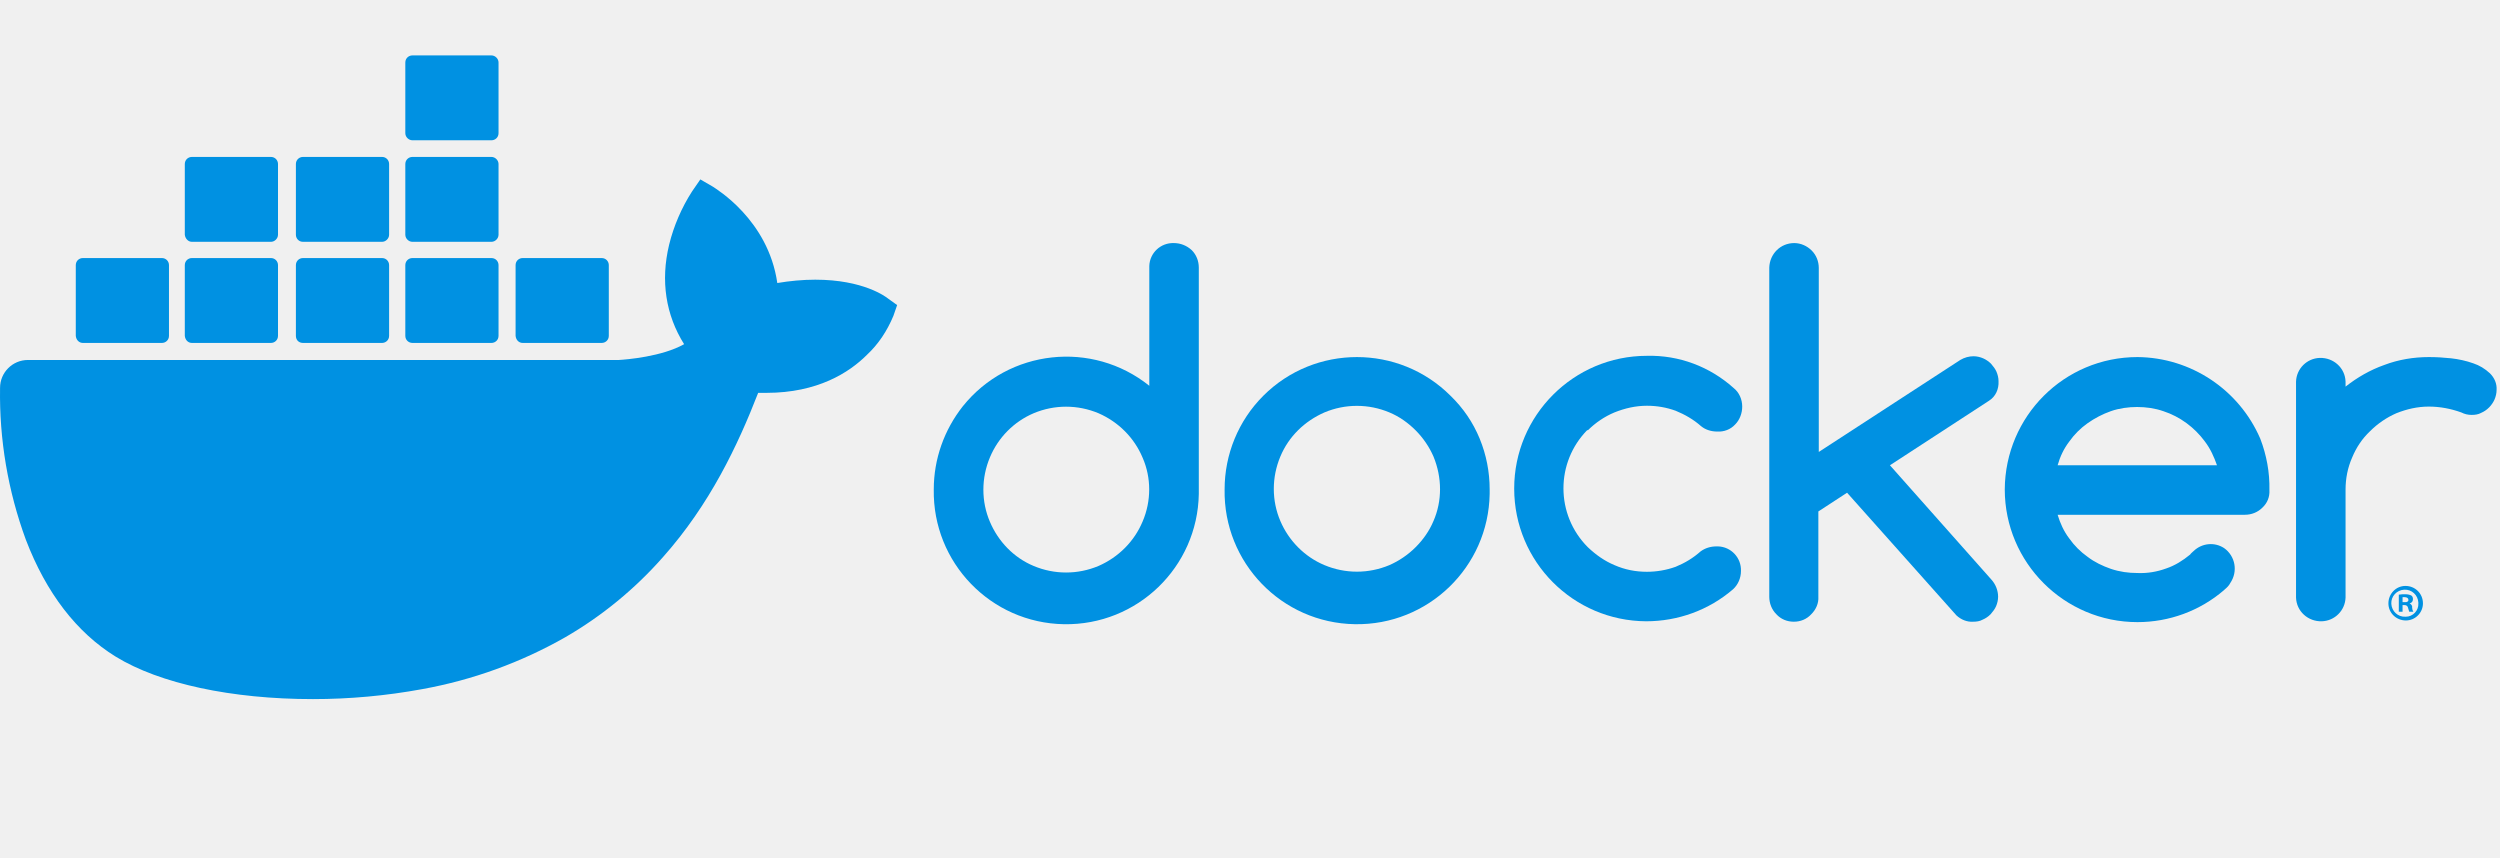
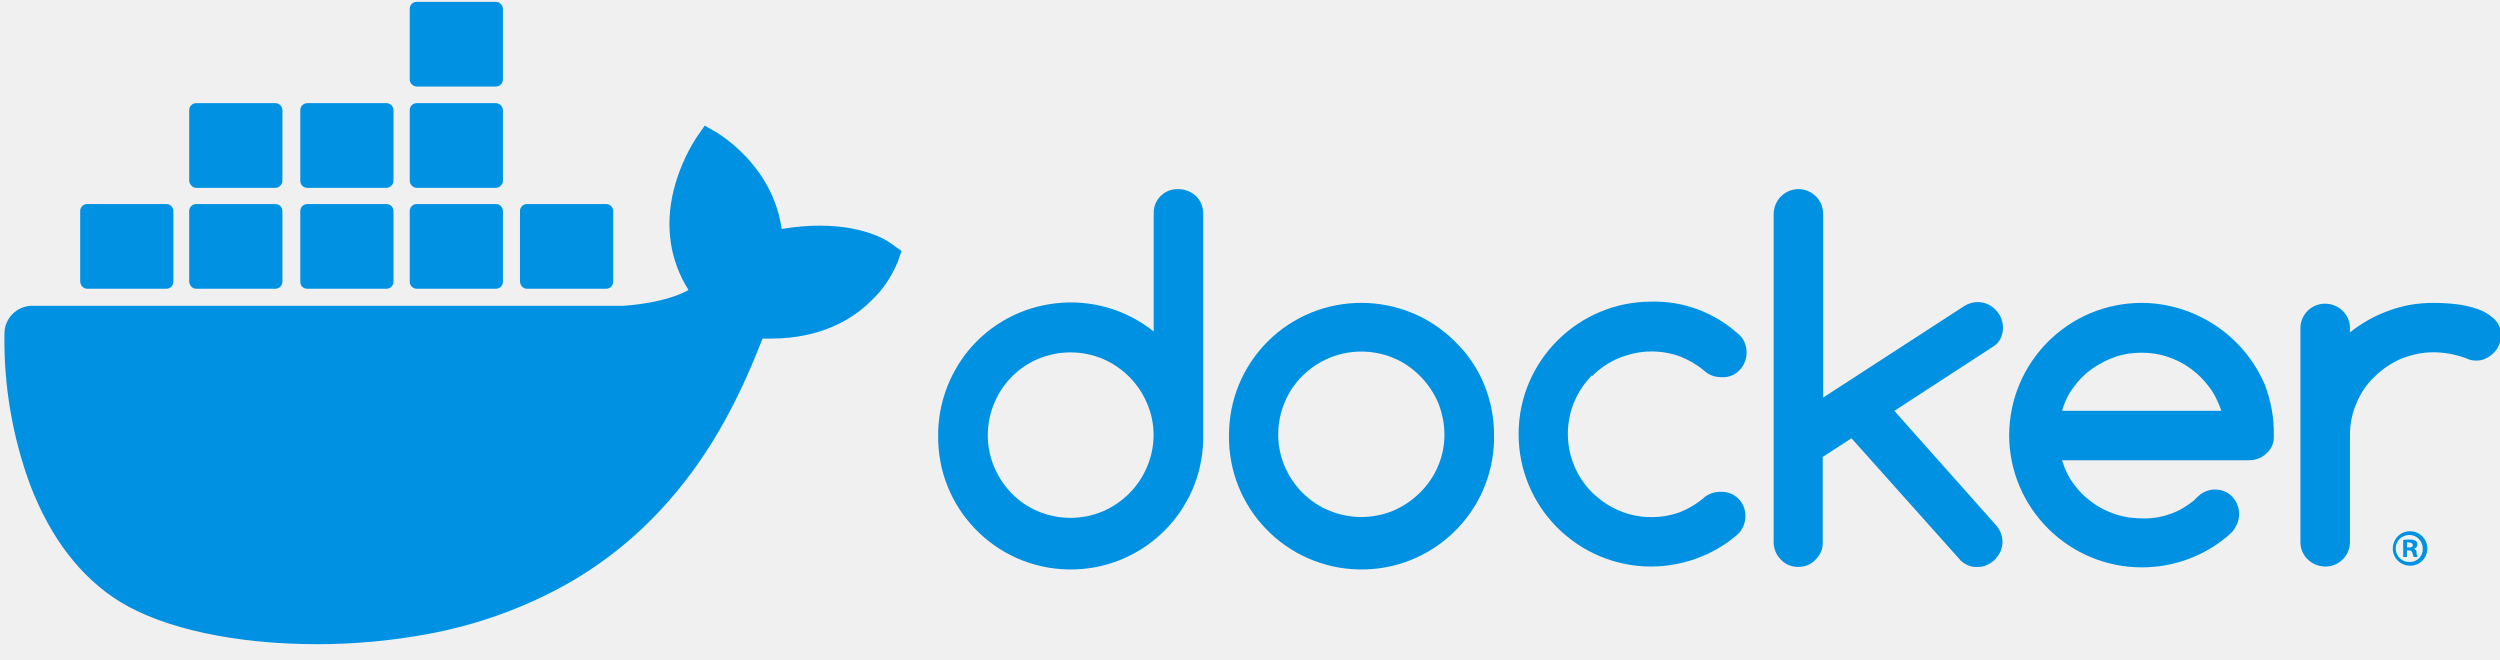
- <svg xmlns="http://www.w3.org/2000/svg" width="140" height="48" viewBox="0 0 140 48" fill="none">
-   <path d="M65.735 13.612C64.99 13.588 64.384 14.171 64.361 14.893C64.361 14.917 64.361 14.963 64.361 14.986V21.604C61.168 19.041 56.485 19.553 53.922 22.746C52.873 24.074 52.291 25.705 52.291 27.406C52.221 31.507 55.483 34.886 59.584 34.956C63.685 35.025 67.064 31.763 67.133 27.662C67.133 27.569 67.133 27.499 67.133 27.406V14.986C67.133 14.614 66.994 14.264 66.737 14.008C66.458 13.752 66.108 13.612 65.735 13.612ZM63.988 29.2C63.522 30.319 62.636 31.204 61.518 31.693C60.353 32.183 59.048 32.183 57.883 31.693C56.764 31.227 55.902 30.319 55.436 29.223C54.947 28.082 54.947 26.777 55.436 25.612C55.902 24.493 56.788 23.608 57.883 23.142C59.048 22.652 60.353 22.652 61.518 23.142C62.636 23.631 63.522 24.517 63.988 25.635C64.477 26.753 64.477 28.058 63.988 29.2Z" fill="#0091E2" />
-   <path d="M81.23 22.163C78.341 19.274 73.634 19.274 70.745 22.163C69.347 23.561 68.578 25.449 68.578 27.406C68.508 31.507 71.77 34.886 75.871 34.955C79.972 35.025 83.351 31.763 83.421 27.662C83.421 27.569 83.421 27.499 83.421 27.406C83.421 26.427 83.234 25.472 82.862 24.563C82.489 23.654 81.93 22.839 81.23 22.163ZM80.275 29.177C80.042 29.736 79.693 30.225 79.273 30.645C78.854 31.064 78.341 31.414 77.805 31.647C76.64 32.136 75.335 32.136 74.17 31.647C73.052 31.181 72.166 30.272 71.7 29.177C71.211 28.035 71.211 26.73 71.7 25.565C72.166 24.447 73.052 23.585 74.17 23.095C75.335 22.606 76.64 22.606 77.805 23.095C78.364 23.328 78.854 23.678 79.273 24.097C79.693 24.517 80.042 25.029 80.275 25.565C80.764 26.753 80.764 28.058 80.275 29.177Z" fill="#0091E2" />
-   <path d="M111.918 21.348C111.918 21.161 111.871 20.975 111.801 20.812C111.731 20.649 111.615 20.509 111.498 20.369C111.382 20.253 111.219 20.136 111.056 20.066C110.892 19.996 110.706 19.95 110.52 19.95C110.263 19.95 110.007 20.02 109.774 20.159L101.852 25.309V15.01C101.852 14.637 101.712 14.287 101.456 14.031C101.199 13.775 100.85 13.612 100.477 13.612C99.708 13.612 99.102 14.218 99.079 14.987C99.079 14.987 99.079 14.987 99.079 15.01V33.418C99.079 33.791 99.219 34.14 99.475 34.396C99.731 34.676 100.081 34.816 100.454 34.816C100.826 34.816 101.176 34.676 101.432 34.396C101.689 34.14 101.852 33.791 101.828 33.418V28.641L103.436 27.592L109.564 34.466C109.821 34.699 110.147 34.839 110.496 34.816C110.683 34.816 110.869 34.792 111.032 34.699C111.195 34.629 111.335 34.536 111.475 34.396C111.591 34.257 111.708 34.117 111.778 33.954C111.848 33.791 111.894 33.604 111.894 33.418C111.894 33.068 111.755 32.719 111.522 32.462L105.836 26.055L111.382 22.443C111.755 22.21 111.941 21.791 111.918 21.348Z" fill="#0091E2" />
-   <path d="M88.92 24.097C89.339 23.678 89.852 23.328 90.411 23.095C90.993 22.862 91.599 22.722 92.228 22.722C92.788 22.722 93.324 22.816 93.836 23.002C94.349 23.212 94.838 23.491 95.258 23.864C95.514 24.074 95.84 24.167 96.166 24.167C96.539 24.19 96.912 24.051 97.168 23.771C97.424 23.515 97.564 23.142 97.564 22.769C97.564 22.373 97.401 21.977 97.075 21.721C95.747 20.532 94.023 19.88 92.228 19.926C88.127 19.926 84.795 23.258 84.795 27.359C84.795 31.46 88.104 34.769 92.182 34.792C93.976 34.792 95.7 34.163 97.052 32.998C97.331 32.742 97.494 32.369 97.494 31.973C97.518 31.227 96.935 30.621 96.213 30.598C96.19 30.598 96.143 30.598 96.12 30.598C95.793 30.598 95.491 30.691 95.234 30.878C94.815 31.251 94.349 31.53 93.836 31.74C93.324 31.926 92.764 32.02 92.228 32.02C91.599 32.02 90.993 31.903 90.411 31.647C89.852 31.414 89.362 31.064 88.92 30.645C87.102 28.827 87.102 25.891 88.896 24.074C88.92 24.12 88.92 24.12 88.92 24.097Z" fill="#0091E2" />
-   <path d="M139.436 20.905C139.157 20.649 138.854 20.462 138.504 20.346C138.108 20.206 137.689 20.113 137.269 20.066C136.85 20.02 136.431 19.996 136.011 19.996C135.172 19.996 134.31 20.136 133.518 20.439C132.726 20.718 132.003 21.138 131.351 21.651V21.371C131.328 20.602 130.675 20.02 129.906 20.043C129.184 20.066 128.601 20.649 128.578 21.371V33.464C128.601 34.233 129.254 34.816 130.023 34.792C130.745 34.769 131.328 34.187 131.351 33.464V27.429C131.351 26.8 131.467 26.194 131.724 25.612C131.957 25.052 132.283 24.563 132.726 24.144C133.145 23.724 133.658 23.375 134.194 23.142C134.776 22.909 135.382 22.769 136.011 22.769C136.64 22.769 137.246 22.886 137.829 23.095C138.015 23.189 138.201 23.235 138.411 23.235C138.598 23.235 138.784 23.212 138.947 23.119C139.11 23.049 139.25 22.955 139.39 22.816C139.506 22.699 139.623 22.536 139.693 22.373C139.763 22.21 139.809 22.023 139.809 21.837C139.832 21.488 139.693 21.161 139.436 20.905Z" fill="#0091E2" />
-   <path d="M126.574 24.563C125.386 21.814 122.683 20.02 119.7 19.996C115.599 19.996 112.291 23.305 112.267 27.406C112.267 31.507 115.599 34.839 119.7 34.839C121.471 34.839 123.195 34.21 124.547 33.045C124.57 33.022 124.594 32.998 124.594 32.998C124.71 32.905 124.827 32.788 124.896 32.649C125.339 31.996 125.176 31.134 124.547 30.691C124.011 30.342 123.312 30.412 122.846 30.855C122.799 30.901 122.66 31.018 122.66 31.041L122.636 31.064C122.24 31.39 121.797 31.67 121.308 31.833C120.795 32.02 120.26 32.113 119.7 32.089C119.188 32.089 118.698 32.02 118.209 31.856C117.743 31.693 117.3 31.484 116.904 31.181C116.508 30.901 116.159 30.552 115.879 30.155C115.576 29.759 115.366 29.293 115.227 28.827H125.712C126.085 28.827 126.434 28.688 126.691 28.431C126.97 28.175 127.11 27.825 127.087 27.453C127.11 26.451 126.924 25.472 126.574 24.563ZM115.227 26.055C115.366 25.565 115.576 25.122 115.879 24.726C116.159 24.33 116.508 23.981 116.904 23.701C117.3 23.422 117.743 23.188 118.209 23.025C118.675 22.862 119.188 22.792 119.677 22.792C120.166 22.792 120.679 22.862 121.145 23.025C122.077 23.328 122.893 23.934 123.475 24.726C123.778 25.122 123.988 25.588 124.151 26.055H115.227Z" fill="#0091E2" />
-   <path d="M134.706 32.812C134.17 32.812 133.751 33.255 133.751 33.79C133.751 34.326 134.193 34.746 134.729 34.746C135.265 34.746 135.685 34.303 135.685 33.79C135.685 33.231 135.242 32.812 134.706 32.812ZM134.706 34.536C134.287 34.559 133.937 34.233 133.914 33.814C133.891 33.394 134.217 33.045 134.636 33.022C135.056 32.998 135.405 33.324 135.428 33.744C135.428 33.767 135.428 33.767 135.428 33.79C135.452 34.187 135.125 34.536 134.729 34.536C134.729 34.536 134.729 34.536 134.706 34.536Z" fill="#0091E2" />
-   <path d="M134.939 33.79C135.056 33.767 135.125 33.674 135.125 33.557C135.125 33.464 135.102 33.394 135.032 33.348C134.939 33.301 134.823 33.278 134.706 33.278C134.59 33.278 134.45 33.278 134.333 33.301V34.256H134.543V33.883H134.636C134.753 33.883 134.823 33.93 134.846 34.023C134.869 34.093 134.892 34.187 134.916 34.256H135.149C135.102 34.187 135.079 34.093 135.079 34.023C135.102 33.93 135.032 33.837 134.939 33.79ZM134.659 33.72H134.543V33.441C134.59 33.441 134.636 33.441 134.659 33.441C134.799 33.441 134.869 33.511 134.869 33.581C134.892 33.674 134.776 33.744 134.659 33.72Z" fill="#0091E2" />
-   <path d="M49.751 16.734C49.611 16.618 48.353 15.662 45.65 15.662C44.951 15.662 44.228 15.732 43.529 15.849C43.017 12.284 40.057 10.559 39.941 10.466L39.219 10.047L38.753 10.723C38.17 11.631 37.727 12.656 37.471 13.705C36.982 15.732 37.285 17.643 38.31 19.274C37.075 19.973 35.071 20.136 34.652 20.159H1.564C0.702 20.159 0.003 20.858 0.003 21.721C-0.044 24.61 0.446 27.499 1.448 30.225C2.589 33.208 4.29 35.422 6.481 36.773C8.951 38.288 12.982 39.15 17.525 39.15C19.576 39.15 21.626 38.963 23.654 38.59C26.473 38.078 29.176 37.099 31.669 35.678C33.72 34.489 35.56 32.975 37.121 31.204C39.755 28.245 41.316 24.936 42.457 22C42.62 22 42.76 22 42.923 22C45.789 22 47.56 20.858 48.539 19.88C49.191 19.274 49.681 18.528 50.03 17.689L50.24 17.084L49.751 16.734Z" fill="#0091E2" />
-   <path d="M4.64 19.204H9.067C9.277 19.204 9.463 19.041 9.463 18.808V14.847C9.463 14.637 9.3 14.451 9.067 14.451H4.64C4.43 14.451 4.244 14.614 4.244 14.847V18.808C4.267 19.041 4.43 19.204 4.64 19.204Z" fill="#0091E2" />
-   <path d="M10.745 19.204H15.172C15.382 19.204 15.568 19.041 15.568 18.808V14.847C15.568 14.637 15.405 14.451 15.172 14.451H10.745C10.535 14.451 10.349 14.614 10.349 14.847V18.808C10.372 19.041 10.535 19.204 10.745 19.204Z" fill="#0091E2" />
-   <path d="M16.966 19.204H21.394C21.603 19.204 21.79 19.041 21.79 18.808V14.847C21.79 14.637 21.627 14.451 21.394 14.451H16.966C16.757 14.451 16.57 14.614 16.57 14.847V18.808C16.57 19.041 16.733 19.204 16.966 19.204Z" fill="#0091E2" />
-   <path d="M23.094 19.204H27.521C27.731 19.204 27.918 19.041 27.918 18.808V14.847C27.918 14.637 27.755 14.451 27.521 14.451H23.094C22.885 14.451 22.698 14.614 22.698 14.847V18.808C22.698 19.041 22.885 19.204 23.094 19.204Z" fill="#0091E2" />
-   <path d="M10.745 13.542H15.172C15.382 13.542 15.568 13.355 15.568 13.146V9.185C15.568 8.975 15.405 8.788 15.172 8.788H10.745C10.535 8.788 10.349 8.952 10.349 9.185V13.146C10.372 13.355 10.535 13.542 10.745 13.542Z" fill="#0091E2" />
-   <path d="M16.966 13.542H21.394C21.603 13.542 21.79 13.355 21.79 13.146V9.185C21.79 8.975 21.627 8.788 21.394 8.788H16.966C16.757 8.788 16.57 8.952 16.57 9.185V13.146C16.57 13.355 16.733 13.542 16.966 13.542Z" fill="#0091E2" />
-   <path d="M23.094 13.542H27.521C27.731 13.542 27.918 13.355 27.918 13.146V9.185C27.918 8.975 27.731 8.788 27.521 8.788H23.094C22.885 8.788 22.698 8.952 22.698 9.185V13.146C22.698 13.355 22.885 13.542 23.094 13.542Z" fill="#0091E2" />
-   <path d="M23.094 7.856H27.521C27.731 7.856 27.918 7.693 27.918 7.46V3.499C27.918 3.289 27.731 3.103 27.521 3.103H23.094C22.885 3.103 22.698 3.266 22.698 3.499V7.46C22.698 7.67 22.885 7.856 23.094 7.856Z" fill="#0091E2" />
-   <path d="M29.269 19.204H33.696C33.906 19.204 34.093 19.041 34.093 18.808V14.847C34.093 14.637 33.929 14.451 33.696 14.451H29.269C29.059 14.451 28.873 14.614 28.873 14.847V18.808C28.896 19.041 29.059 19.204 29.269 19.204Z" fill="#0091E2" />
+ <svg xmlns="http://www.w3.org/2000/svg" width="182" height="48" viewBox="0 0 182 48" fill="none">
+   <g clip-path="url(#clip0_256_298)">
+     <path d="M85.776 13.767C84.806 13.736 84.019 14.492 83.989 15.429C83.989 15.459 83.989 15.52 83.989 15.55V24.135C79.839 20.81 73.75 21.475 70.418 25.616C69.055 27.339 68.298 29.455 68.298 31.662C68.207 36.982 72.448 41.365 77.779 41.456C83.11 41.546 87.502 37.314 87.593 31.994C87.593 31.873 87.593 31.782 87.593 31.662V15.55C87.593 15.066 87.412 14.613 87.078 14.28C86.715 13.948 86.26 13.767 85.776 13.767ZM83.504 33.989C82.898 35.44 81.747 36.589 80.293 37.224C78.778 37.858 77.082 37.858 75.568 37.224C74.114 36.619 72.993 35.44 72.387 34.019C71.751 32.538 71.751 30.845 72.387 29.334C72.993 27.883 74.144 26.734 75.568 26.13C77.082 25.495 78.778 25.495 80.293 26.13C81.747 26.765 82.898 27.913 83.504 29.364C84.14 30.815 84.14 32.508 83.504 33.989Z" fill="#0091E2" />
+     <path d="M105.919 24.86C102.163 21.112 96.044 21.112 92.288 24.86C90.471 26.674 89.471 29.122 89.471 31.662C89.38 36.982 93.621 41.365 98.952 41.456C104.284 41.546 108.676 37.315 108.767 31.994C108.767 31.873 108.767 31.783 108.767 31.662C108.767 30.392 108.524 29.153 108.04 27.974C107.555 26.795 106.828 25.737 105.919 24.86ZM104.677 33.959C104.375 34.685 103.92 35.319 103.375 35.864C102.83 36.408 102.163 36.861 101.467 37.163C99.952 37.798 98.256 37.798 96.741 37.163C95.287 36.559 94.136 35.38 93.53 33.959C92.894 32.478 92.894 30.785 93.53 29.274C94.136 27.823 95.287 26.704 96.741 26.07C98.256 25.435 99.952 25.435 101.467 26.07C102.194 26.372 102.83 26.825 103.375 27.369C103.92 27.913 104.375 28.578 104.677 29.274C105.314 30.815 105.314 32.508 104.677 33.959Z" fill="#0091E2" />
+     <path d="M145.813 23.802C145.813 23.561 145.752 23.319 145.661 23.107C145.57 22.895 145.419 22.714 145.267 22.533C145.116 22.382 144.904 22.23 144.693 22.14C144.479 22.049 144.238 21.989 143.996 21.989C143.662 21.989 143.329 22.079 143.026 22.261L132.727 28.941V15.58C132.727 15.097 132.545 14.643 132.213 14.311C131.878 13.978 131.425 13.767 130.94 13.767C129.94 13.767 129.153 14.553 129.122 15.55C129.122 15.55 129.122 15.55 129.122 15.58V39.461C129.122 39.944 129.304 40.398 129.637 40.73C129.97 41.093 130.425 41.274 130.91 41.274C131.394 41.274 131.849 41.093 132.181 40.73C132.515 40.398 132.727 39.944 132.696 39.461V33.264L134.787 31.904L142.753 40.821C143.087 41.123 143.511 41.305 143.965 41.274C144.208 41.274 144.449 41.244 144.661 41.123C144.873 41.032 145.055 40.912 145.237 40.73C145.388 40.549 145.54 40.367 145.631 40.156C145.722 39.944 145.782 39.703 145.782 39.461C145.782 39.007 145.601 38.554 145.298 38.221L137.907 29.909L145.116 25.223C145.601 24.921 145.843 24.377 145.813 23.802Z" fill="#0091E2" />
+     <path d="M115.915 27.369C116.461 26.825 117.127 26.372 117.854 26.07C118.611 25.767 119.399 25.586 120.217 25.586C120.944 25.586 121.641 25.707 122.307 25.949C122.973 26.221 123.609 26.583 124.155 27.067C124.488 27.339 124.912 27.46 125.336 27.46C125.821 27.49 126.305 27.309 126.639 26.946C126.972 26.614 127.153 26.13 127.153 25.646C127.153 25.132 126.941 24.619 126.517 24.286C124.791 22.744 122.549 21.898 120.217 21.959C114.886 21.959 110.554 26.281 110.554 31.601C110.554 36.922 114.855 41.214 120.156 41.244C122.489 41.244 124.73 40.428 126.487 38.916C126.851 38.584 127.063 38.1 127.063 37.587C127.093 36.619 126.336 35.833 125.397 35.803C125.366 35.803 125.306 35.803 125.275 35.803C124.851 35.803 124.458 35.924 124.124 36.166C123.579 36.65 122.973 37.012 122.307 37.284C121.641 37.526 120.913 37.647 120.217 37.647C119.399 37.647 118.611 37.496 117.854 37.163C117.127 36.861 116.491 36.407 115.915 35.863C113.553 33.506 113.553 29.697 115.885 27.339C115.915 27.4 115.915 27.4 115.915 27.369Z" fill="#0091E2" />
+     <path d="M181.587 23.228C181.224 22.895 180.83 22.653 180.375 22.502C179.86 22.321 179.316 22.2 178.77 22.14C178.225 22.079 177.68 22.049 177.134 22.049C176.043 22.049 174.923 22.23 173.893 22.623C172.864 22.986 171.924 23.53 171.076 24.195V23.832C171.046 22.835 170.197 22.079 169.198 22.109C168.259 22.14 167.501 22.895 167.471 23.832V39.521C167.501 40.518 168.35 41.274 169.35 41.244C170.288 41.214 171.046 40.458 171.076 39.521V31.692C171.076 30.876 171.227 30.09 171.561 29.334C171.864 28.608 172.288 27.974 172.864 27.43C173.408 26.886 174.075 26.432 174.772 26.13C175.529 25.827 176.316 25.646 177.134 25.646C177.952 25.646 178.74 25.797 179.498 26.069C179.739 26.19 179.981 26.251 180.254 26.251C180.497 26.251 180.739 26.22 180.951 26.099C181.163 26.009 181.345 25.888 181.527 25.706C181.678 25.555 181.83 25.344 181.921 25.132C182.012 24.921 182.072 24.679 182.072 24.437C182.101 23.983 181.921 23.56 181.587 23.228Z" fill="#0091E2" />
+     <path d="M164.866 27.974C163.322 24.407 159.808 22.079 155.93 22.049C150.599 22.049 146.298 26.341 146.267 31.662C146.267 36.982 150.599 41.304 155.93 41.304C158.232 41.304 160.473 40.488 162.231 38.977C162.261 38.947 162.292 38.916 162.292 38.916C162.443 38.795 162.595 38.644 162.685 38.463C163.261 37.616 163.049 36.498 162.231 35.924C161.534 35.47 160.625 35.561 160.02 36.135C159.959 36.196 159.778 36.347 159.778 36.377L159.747 36.407C159.232 36.831 158.656 37.193 158.02 37.405C157.353 37.647 156.658 37.768 155.93 37.737C155.264 37.737 154.627 37.647 153.992 37.435C153.386 37.224 152.81 36.952 152.295 36.559C151.78 36.196 151.327 35.742 150.963 35.228C150.569 34.715 150.296 34.11 150.115 33.505H163.745C164.23 33.505 164.684 33.324 165.018 32.992C165.381 32.659 165.563 32.206 165.533 31.722C165.563 30.422 165.321 29.152 164.866 27.974ZM150.115 29.908C150.296 29.273 150.569 28.699 150.963 28.185C151.327 27.671 151.78 27.218 152.295 26.855C152.81 26.492 153.386 26.19 153.992 25.979C154.597 25.767 155.264 25.676 155.9 25.676C156.536 25.676 157.203 25.767 157.808 25.979C159.02 26.372 160.081 27.157 160.837 28.185C161.231 28.699 161.504 29.304 161.716 29.908H150.115Z" fill="#0091E2" />
+     <path d="M175.438 38.675C174.741 38.675 174.196 39.249 174.196 39.944C174.196 40.639 174.771 41.184 175.467 41.184C176.164 41.184 176.71 40.609 176.71 39.944C176.71 39.219 176.134 38.675 175.438 38.675ZM175.438 40.911C174.893 40.942 174.438 40.519 174.408 39.974C174.378 39.43 174.802 38.977 175.347 38.947C175.893 38.916 176.346 39.34 176.376 39.884C176.376 39.914 176.376 39.914 176.376 39.944C176.407 40.458 175.982 40.911 175.467 40.911C175.467 40.911 175.467 40.911 175.438 40.911Z" fill="#0091E2" />
+     <path d="M175.741 39.944C175.893 39.914 175.982 39.793 175.982 39.642C175.982 39.521 175.952 39.43 175.861 39.37C175.741 39.309 175.59 39.279 175.438 39.279C175.287 39.279 175.105 39.279 174.953 39.309V40.549H175.226V40.065H175.347C175.499 40.065 175.59 40.125 175.62 40.246C175.65 40.337 175.679 40.458 175.711 40.549H176.014C175.952 40.458 175.923 40.337 175.923 40.246C175.952 40.125 175.861 40.004 175.741 39.944ZM175.377 39.853H175.226V39.49C175.287 39.49 175.347 39.49 175.377 39.49C175.559 39.49 175.65 39.581 175.65 39.672C175.679 39.793 175.529 39.883 175.377 39.853Z" fill="#0091E2" />
+     <path d="M64.996 17.817C64.814 17.666 63.178 16.427 59.664 16.427C58.756 16.427 57.817 16.517 56.908 16.669C56.241 12.044 52.394 9.807 52.243 9.686L51.304 9.142L50.698 10.018C49.941 11.197 49.365 12.527 49.032 13.888C48.396 16.517 48.79 18.996 50.123 21.112C48.517 22.019 45.912 22.231 45.367 22.261H2.353C1.233 22.261 0.324 23.168 0.324 24.286C0.263 28.035 0.899 31.783 2.202 35.319C3.686 39.189 5.897 42.06 8.745 43.814C11.956 45.778 17.196 46.897 23.103 46.897C25.768 46.897 28.434 46.655 31.069 46.171C34.735 45.506 38.248 44.237 41.49 42.393C44.155 40.851 46.548 38.886 48.578 36.589C52.001 32.75 54.03 28.458 55.514 24.649C55.727 24.649 55.908 24.649 56.12 24.649C59.846 24.649 62.148 23.168 63.42 21.898C64.269 21.112 64.905 20.145 65.359 19.057L65.632 18.271L64.996 17.817Z" fill="#0091E2" />
+     <path d="M6.352 21.021H12.107C12.38 21.021 12.622 20.81 12.622 20.508V15.369C12.622 15.097 12.41 14.855 12.107 14.855H6.352C6.079 14.855 5.837 15.066 5.837 15.369V20.508C5.867 20.81 6.079 21.021 6.352 21.021Z" fill="#0091E2" />
+     <path d="M14.288 21.021H20.044C20.316 21.021 20.559 20.81 20.559 20.508V15.369C20.559 15.097 20.347 14.855 20.044 14.855H14.288C14.016 14.855 13.773 15.066 13.773 15.369V20.508C13.804 20.81 14.016 21.021 14.288 21.021Z" fill="#0091E2" />
+     <path d="M22.376 21.021H28.131C28.404 21.021 28.646 20.81 28.646 20.508V15.369C28.646 15.097 28.434 14.855 28.131 14.855H22.376C22.104 14.855 21.861 15.066 21.861 15.369V20.508C21.861 20.81 22.073 21.021 22.376 21.021Z" fill="#0091E2" />
+     <path d="M30.343 21.021H36.098C36.37 21.021 36.613 20.81 36.613 20.508V15.369C36.613 15.097 36.401 14.855 36.098 14.855H30.343C30.07 14.855 29.828 15.066 29.828 15.369V20.508C29.828 20.81 30.07 21.021 30.343 21.021Z" fill="#0091E2" />
+     <path d="M14.288 13.676H20.044C20.316 13.676 20.559 13.434 20.559 13.162V8.023C20.559 7.751 20.347 7.509 20.044 7.509H14.288C14.016 7.509 13.773 7.721 13.773 8.023V13.162C13.804 13.434 14.016 13.676 14.288 13.676Z" fill="#0091E2" />
+     <path d="M22.376 13.676H28.131C28.404 13.676 28.646 13.434 28.646 13.162V8.023C28.646 7.751 28.434 7.509 28.131 7.509H22.376C22.104 7.509 21.861 7.721 21.861 8.023V13.162C21.861 13.434 22.073 13.676 22.376 13.676Z" fill="#0091E2" />
+     <path d="M30.343 13.676H36.098C36.37 13.676 36.613 13.434 36.613 13.162V8.023C36.613 7.751 36.37 7.509 36.098 7.509H30.343C30.07 7.509 29.828 7.721 29.828 8.023V13.162C29.828 13.434 30.07 13.676 30.343 13.676Z" fill="#0091E2" />
+     <path d="M30.343 6.3H36.098C36.37 6.3 36.613 6.089 36.613 5.786V0.647C36.613 0.375 36.37 0.134 36.098 0.134H30.343C30.07 0.134 29.828 0.345 29.828 0.647V5.786C29.828 6.058 30.07 6.3 30.343 6.3Z" fill="#0091E2" />
+     <path d="M38.37 21.021H44.125C44.398 21.021 44.64 20.81 44.64 20.508V15.369C44.64 15.097 44.428 14.855 44.125 14.855H38.37C38.097 14.855 37.855 15.066 37.855 15.369V20.508C37.885 20.81 38.097 21.021 38.37 21.021Z" fill="#0091E2" />
+   </g>
+   <defs>
+     <clipPath id="clip0_256_298">
+       <rect width="182" height="48" fill="white" />
+     </clipPath>
+   </defs>
</svg>
